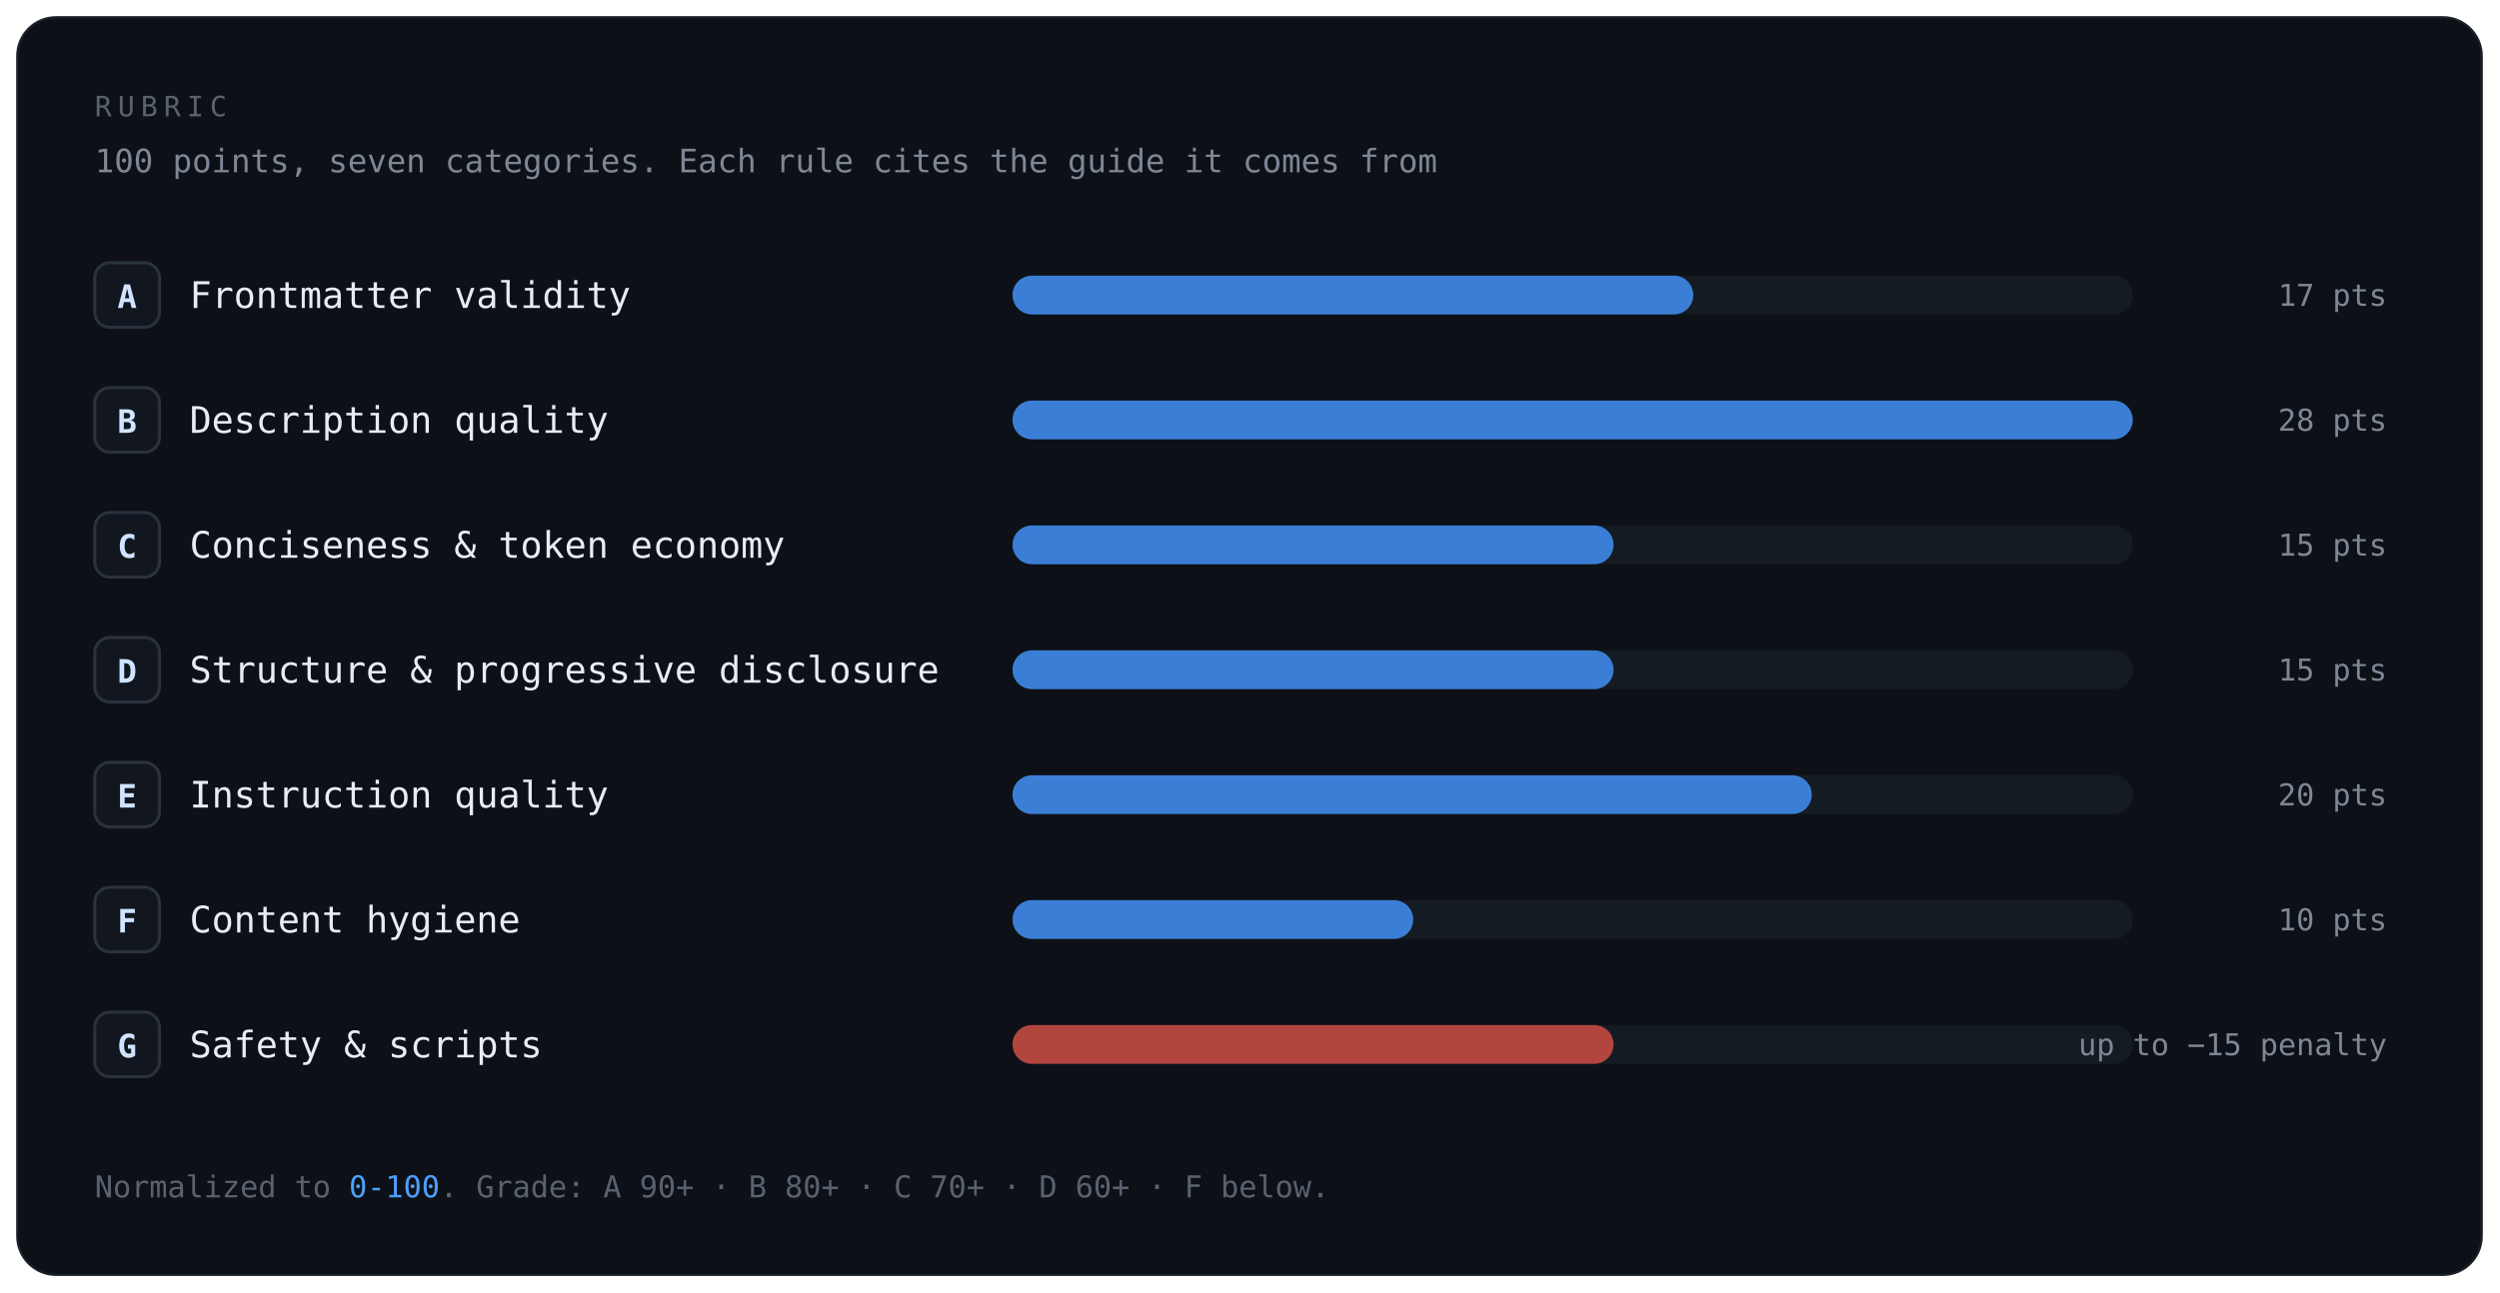
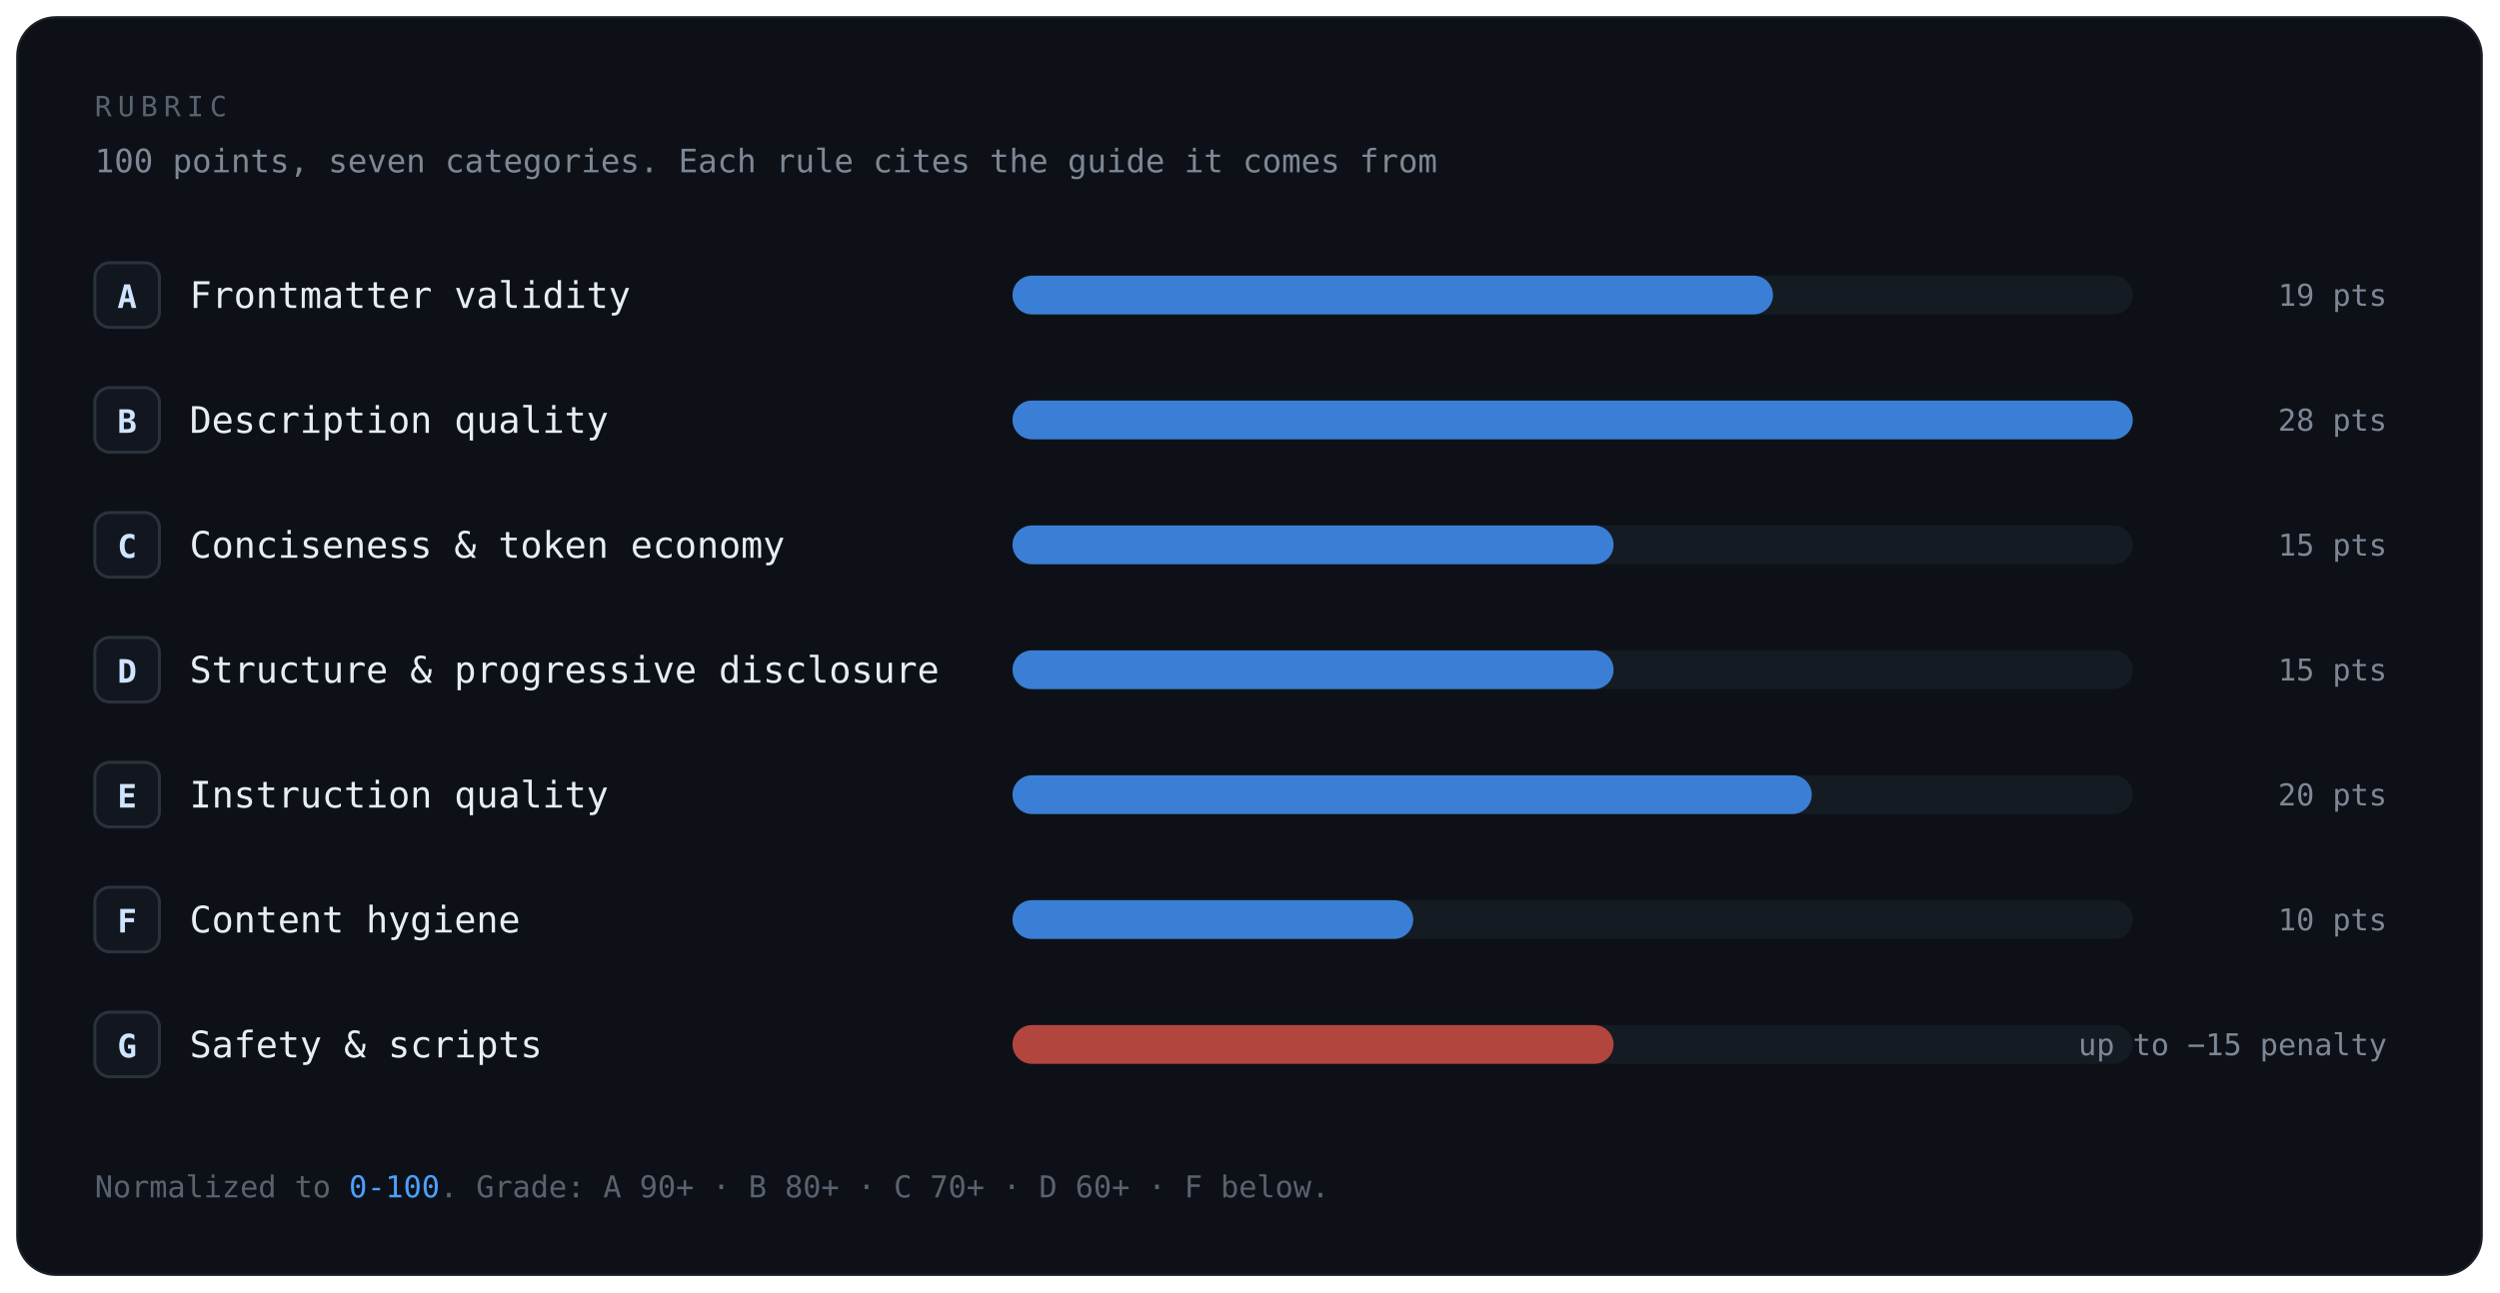
<svg xmlns="http://www.w3.org/2000/svg" viewBox="0 0 1160 600" font-family="'SFMono-Regular','SF Mono','JetBrains Mono',Menlo,Consolas,'DejaVu Sans Mono',monospace">
  <defs>
    <style>
      .card { fill:#0d1117; stroke:#1b2029; }
      .zone { fill:#59626f; font-size:13px; letter-spacing:.22em; }
      .sub  { fill:#7d8795; font-size:15px; }
      .badge{ fill:#12171f; stroke:#2a323d; stroke-width:1.4; }
      .bl   { fill:#cfe4ff; font-size:15px; font-weight:600; }
      .name { fill:#e6edf3; font-size:17px; }
      .pts  { fill:#7d8795; font-size:14px; }
      .track{ fill:#151b23; }
      .fill { fill:#3a7fd5; transform-box:fill-box; transform-origin:left center;
              animation:grow 1.05s cubic-bezier(.2,.7,.2,1) both; }
      .pen  { fill:#b3453f; }
      .row  { animation:fade .5s ease both; }
      .cap  { fill:#59626f; font-size:14px; }
      .capA { fill:#4d9fff; font-size:14px; }
      @keyframes grow{from{transform:scaleX(0.001)}to{transform:scaleX(1)}}
      @keyframes fade{from{opacity:0}to{opacity:1}}
      .r1{animation-delay:.05s}.f1{animation-delay:.15s}
      .r2{animation-delay:.15s}.f2{animation-delay:.25s}
      .r3{animation-delay:.25s}.f3{animation-delay:.35s}
      .r4{animation-delay:.35s}.f4{animation-delay:.45s}
      .r5{animation-delay:.45s}.f5{animation-delay:.55s}
      .r6{animation-delay:.55s}.f6{animation-delay:.65s}
      .r7{animation-delay:.65s}.f7{animation-delay:.75s}
    </style>
  </defs>
  <rect class="card" x="8" y="8" width="1144" height="584" rx="18" />
  <text class="zone" x="44" y="54">RUBRIC</text>
  <text class="sub" x="44" y="80">100 points, seven categories.  Each rule cites the guide it comes from</text>
  <g class="row r1">
    <rect class="badge" x="44" y="122" width="30" height="30" rx="7" />
    <text class="bl" x="59" y="143" text-anchor="middle">A</text>
    <text class="name" x="88" y="143">Frontmatter validity</text>
    <rect class="track" x="470" y="128" width="520" height="18" rx="9" />
-     <rect class="fill f1" x="470" y="128" width="316" height="18" rx="9" />
-     <text class="pts" x="1108" y="142" text-anchor="end">17 pts</text>
+     <rect class="fill f1" x="470" y="128" width="353" height="18" rx="9" />
+     <text class="pts" x="1108" y="142" text-anchor="end">19 pts</text>
  </g>
  <g class="row r2">
    <rect class="badge" x="44" y="180" width="30" height="30" rx="7" />
    <text class="bl" x="59" y="201" text-anchor="middle">B</text>
    <text class="name" x="88" y="201">Description quality</text>
    <rect class="track" x="470" y="186" width="520" height="18" rx="9" />
    <rect class="fill f2" x="470" y="186" width="520" height="18" rx="9" />
    <text class="pts" x="1108" y="200" text-anchor="end">28 pts</text>
  </g>
  <g class="row r3">
    <rect class="badge" x="44" y="238" width="30" height="30" rx="7" />
    <text class="bl" x="59" y="259" text-anchor="middle">C</text>
    <text class="name" x="88" y="259">Conciseness &amp; token economy</text>
    <rect class="track" x="470" y="244" width="520" height="18" rx="9" />
    <rect class="fill f3" x="470" y="244" width="279" height="18" rx="9" />
    <text class="pts" x="1108" y="258" text-anchor="end">15 pts</text>
  </g>
  <g class="row r4">
    <rect class="badge" x="44" y="296" width="30" height="30" rx="7" />
    <text class="bl" x="59" y="317" text-anchor="middle">D</text>
    <text class="name" x="88" y="317">Structure &amp; progressive disclosure</text>
    <rect class="track" x="470" y="302" width="520" height="18" rx="9" />
    <rect class="fill f4" x="470" y="302" width="279" height="18" rx="9" />
    <text class="pts" x="1108" y="316" text-anchor="end">15 pts</text>
  </g>
  <g class="row r5">
    <rect class="badge" x="44" y="354" width="30" height="30" rx="7" />
    <text class="bl" x="59" y="375" text-anchor="middle">E</text>
    <text class="name" x="88" y="375">Instruction quality</text>
    <rect class="track" x="470" y="360" width="520" height="18" rx="9" />
    <rect class="fill f5" x="470" y="360" width="371" height="18" rx="9" />
    <text class="pts" x="1108" y="374" text-anchor="end">20 pts</text>
  </g>
  <g class="row r6">
    <rect class="badge" x="44" y="412" width="30" height="30" rx="7" />
    <text class="bl" x="59" y="433" text-anchor="middle">F</text>
    <text class="name" x="88" y="433">Content hygiene</text>
    <rect class="track" x="470" y="418" width="520" height="18" rx="9" />
    <rect class="fill f6" x="470" y="418" width="186" height="18" rx="9" />
    <text class="pts" x="1108" y="432" text-anchor="end">10 pts</text>
  </g>
  <g class="row r7">
    <rect class="badge" x="44" y="470" width="30" height="30" rx="7" />
    <text class="bl" x="59" y="491" text-anchor="middle" fill="#e79890">G</text>
    <text class="name" x="88" y="491">Safety &amp; scripts</text>
    <rect class="track" x="470" y="476" width="520" height="18" rx="9" />
    <rect class="fill pen f7" x="470" y="476" width="279" height="18" rx="9" />
    <text class="pts" x="1108" y="490" text-anchor="end" fill="#e79890">up to −15 penalty</text>
  </g>
  <text class="cap" x="44" y="556">Normalized to <tspan class="capA">0-100</tspan>.  Grade: A 90+ · B 80+ · C 70+ · D 60+ · F below.</text>
</svg>
